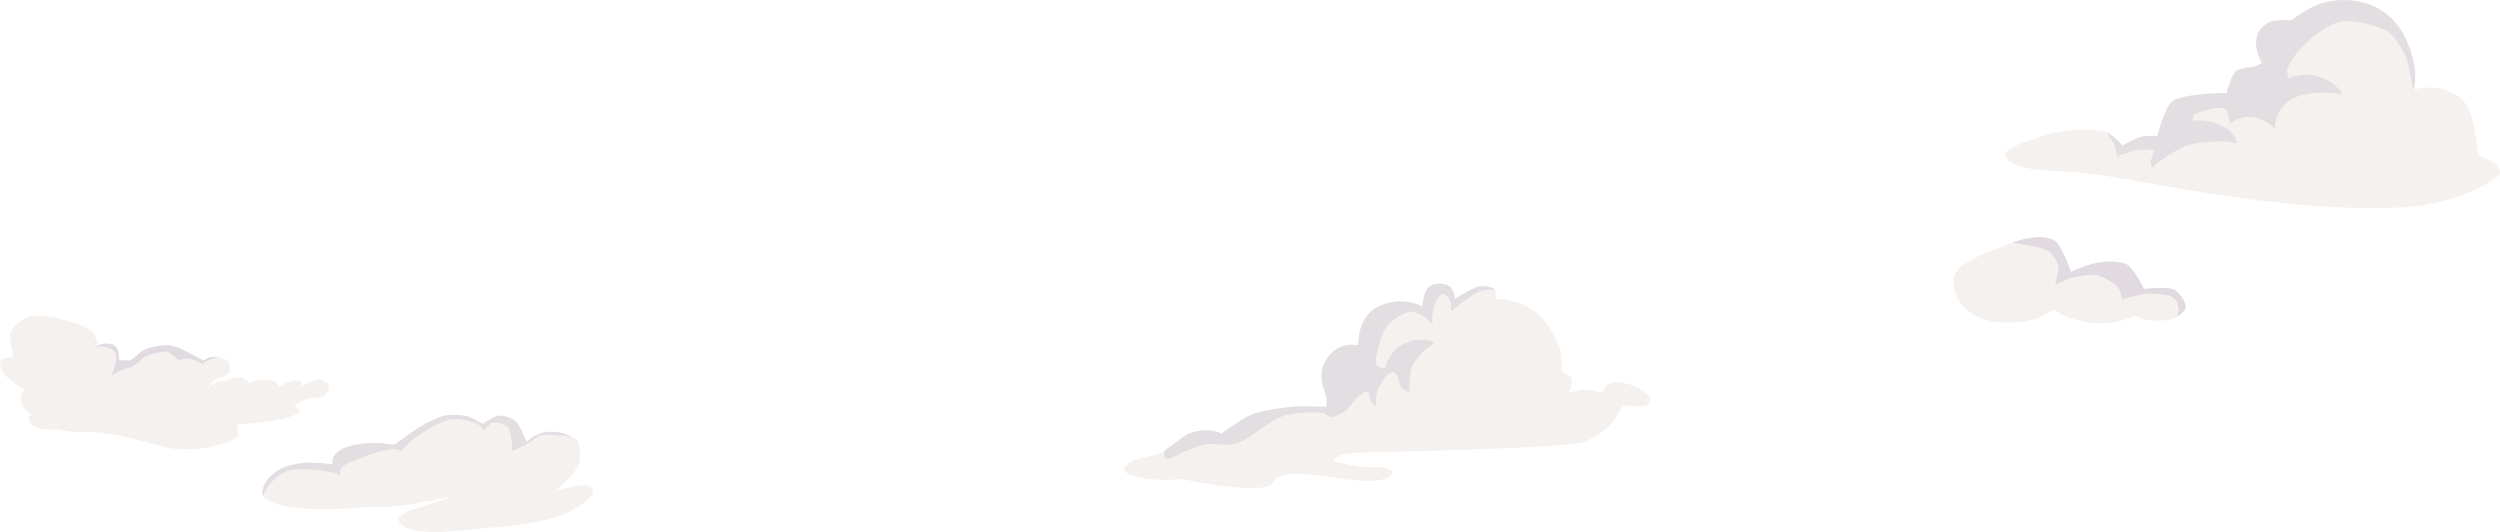
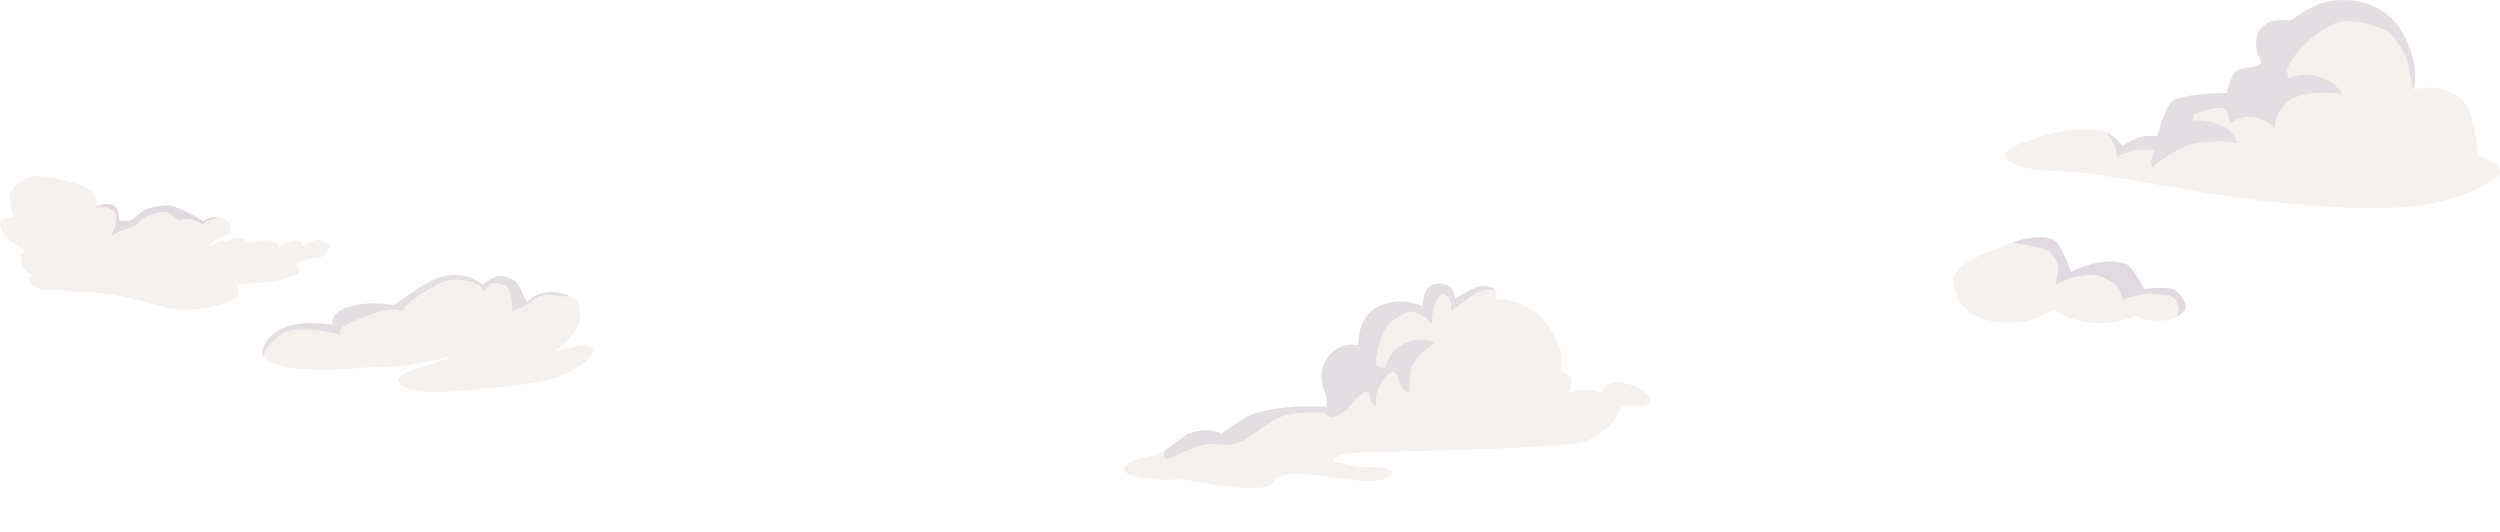
<svg xmlns="http://www.w3.org/2000/svg" version="1.1" id="Layer_1" x="0px" y="0px" width="1181.6px" height="251.2px" viewBox="0 0 1181.6 251.2" enable-background="new 0 0 1181.6 251.2" xml:space="preserve">
-   <path opacity="0.9" fill="#F4EFED" d="M978.8,128.8c0,0-4.3-12.8-7.9-14.9c-3.7-2.2-13.2-1.6-17.3,0c-7.8,3.1-29.8,9.4-30.2,17.8  c-0.5,11.3,7.1,15.2,8.9,16.6c6.6,4.9,20.2,4.9,28.2,2.9c5-1.3,10.3-5.1,10.3-5.1s3.7,2.7,5.1,3.3c19.4,7.7,33.2-0.3,33.2-0.3  s5.3,3.6,15.7,2.1c3.8-0.5,7.5-4,8-5.6c0.7-2.4-3-7.2-5.1-8.4c-3.1-1.8-14.5-0.5-14.5-0.5s-5.1-10.3-8.4-11.7  C993.6,120.3,978.8,128.8,978.8,128.8z" />
+   <path opacity="0.9" fill="#F4EFED" enable-background="new    " d="M978.8,128.8c0,0-4.3-12.8-7.9-14.9c-3.7-2.2-13.2-1.6-17.3,0  c-7.8,3.1-29.8,9.4-30.2,17.8c-0.5,11.3,7.1,15.2,8.9,16.6c6.6,4.9,20.2,4.9,28.2,2.9c5-1.3,10.3-5.1,10.3-5.1s3.7,2.7,5.1,3.3  c19.4,7.7,33.2-0.3,33.2-0.3s5.3,3.6,15.7,2.1c3.8-0.5,7.5-4,8-5.6c0.7-2.4-3-7.2-5.1-8.4c-3.1-1.8-14.5-0.5-14.5-0.5  s-5.1-10.3-8.4-11.7C993.6,120.3,978.8,128.8,978.8,128.8z" />
  <path fill="#E1DBE1" d="M1033,145.6c0.8-2.3-3.1-7.4-5.2-8.6c-3.1-1.8-14.5-0.5-14.5-0.5s-5-10.4-8.4-11.7  c-11.3-4.1-26.1,3.7-26.1,3.7s-4.3-12.8-7.9-14.9c-5.8-3.4-15.9-0.4-19.9,1.1c0,0,15.5,2.1,17.9,4.4c2.1,2,4.6,6.1,3.9,8.9  c-0.9,3.4-1.4,6.7-1.4,6.7s5.4-2.7,7.3-3.3c3-0.8,9.3-1.8,12.3-1.3c2.7,0.5,7.7,3.3,9.6,5.1c1.5,1.4,2.5,6.2,2.5,6.2s6.1-1.6,7.6-2  c1.3-0.4,4.1-0.7,5.4-0.6c1.9,0.1,8.3,0.3,10,1.2c1.1,0.6,2.8,2,3.1,3.3c0.9,3.9,0.4,3.4-0.2,6.2  C1028.9,149.6,1032.1,148.2,1033,145.6z" />
-   <path opacity="0.87" fill="#F4EFED" d="M1140.5,42.4c0,0,16.4-5,25.4,7.3c3.6,5,5.5,23.9,5.5,23.9s7.4,2.6,9,4.5  c0.7,0.9,1.7,3.3,1.2,4.3c-0.7,1.4-18.5,14.2-46.3,15.6c-59.2,3-125.5-14-152.6-16.5c-9-0.8-32.4-0.2-34.8-7.6  c-1.5-4.7,13-7.6,17.5-9.5c7-3,23.1-4.3,30.3-1.9c2.4,0.8,7.6,6.4,7.6,6.4s7.3-3.9,10-4.5c1.7-0.4,6.9,0,6.9,0s3.4-13.6,6.9-16.4  c5.1-4,25.8-4,25.8-4s2.3-8.6,4.5-10.4c1.7-1.5,8.9-2.1,8.9-2.1l3.4-1.7c0,0-8.1-13,3.1-19.2c3.1-1.7,10.7-0.9,10.7-0.9  s8.3-6.7,15.4-8.5c10.7-2.8,31.8-2,40.1,21.6C1143.6,36.3,1140.5,42.4,1140.5,42.4z" />
-   <path opacity="0.9" fill="#E1DBE1" d="M995.7,62.6c2.4,0.8,7.5,6.1,7.5,6.1s6.9-3.7,9.6-4.3c1.7-0.4,6.8,0,6.8,0s3.4-13.6,6.9-16.4  c5.1-4,25.8-4,25.8-4s2.3-8.6,4.5-10.4c1.7-1.5,8.9-2.1,8.9-2.1l3.4-1.7c0,0-8.1-13,3.1-19.2c3.1-1.7,10.7-0.9,10.7-0.9  s8.3-6.7,15.4-8.5c10.7-2.8,32-2.2,40.5,21.3c4.9,13.8,1.7,19.9,1.7,19.9s-1.9-12-3.4-15.6c-1.4-3.4-5.4-9.9-8.5-11.9  c-5.1-3.2-17.9-6.1-23.6-4.4c-7.9,2.3-22,14.5-24,22.4c-0.3,1,0.7,4.1,0.7,4.1s6-2.8,12.6-1.2c10.1,2.5,12.8,8.7,12.8,8.7  s-10.8-2.1-20.1,0.7c-12,3.7-11.9,15.6-11.9,15.6s-3.8-4.2-9.2-5.3c-6.9-1.4-11.9,3-11.9,3s-0.9-6.2-2.5-7.1  c-3.2-1.9-14.6,2.7-14.6,2.7l-0.7,3c0,0,6.9-1.4,15.1,3c5,2.7,6.2,7.6,6.2,7.6s-4.4-0.8-5.9-0.9c-4.7-0.2-14.4,0.6-18.8,2.2  c-3.8,1.3-13.9,8.5-13.9,8.5l-1.8,2l-0.5-3.6l1.6-5.1c0,0-7-0.3-9.2,0.2c-1.8,0.4-8.4,2.8-8.4,2.8s-0.7-4.8-1.6-6.2  C998.1,66.2,995.7,62.6,995.7,62.6z" />
-   <path opacity="0.9" fill="#F4EFED" d="M27.5,202.8c0,0-6.8,1-10.8-1.1c-1-0.5-2.6-0.7-3.2-4.4c-0.1-0.5,1.8-0.9,1.8-0.9  s-2.9-1.4-4.7-5.1c-2.4-5,1.1-6.8,1.1-6.8s-8.2-5.3-9.9-8c-1-1.6-2.5-4.4-1.5-6.1c0.8-1.4,6.1-1.6,6.1-1.6s-2.3-9-1.5-11.5  c0.9-2.7,5.4-6.3,8-7.3c4.2-1.7,13,0.1,17.4,1.2c3.8,1,11.2,3,13.7,6c0.9,1.1,2.3,6.1,2.3,6.1s5.4-2.6,8.7,0.9c1.1,1.1,1.4,6,1.4,6  s4.2,0.5,5.3,0c1.9-1,4.8-4.1,6.8-5c3.2-1.3,9-2.5,12.4-1.9c4.1,0.7,15.3,7.2,15.3,7.2s2.2-2.4,6.8-1.7c1.2,0.2,4.6,1.1,5.2,2.2  c0.7,1.2,0.6,4.1-0.1,5.3c-1.2,1.9-6.8,2.4-7.8,4.4c-0.5,1-2.5,2.9-2.5,2.9s4.1-2.8,5.1-3.2c2.4-1,3.6,0.3,4.4-0.3  c1.8-1.4,4.9-2.1,7.1-1.5c0.8,0.2,3.4,2.4,3.4,2.4s3.2-1.5,6.9-1.5c7.3,0,7,3.3,7,3.3s2.9-1.7,4-2c1.6-0.5,5.2-1.6,6.5-0.6  c0.5,0.3,0.6,2.3,0.6,2.3s5.9-3.5,8.1-3.2c1.4,0.1,4.4,1.7,4.7,3.1c0.3,1.2-1.2,3.6-2.2,4.3c-2,1.6-7.8,1.3-10,2.5  c-0.8,0.4-4.4,2.3-4.4,2.3s3,2.1,2.7,2.7c-0.7,1.7-4.8,2.8-6.5,3.4c-5.6,1.8-23.4,3.1-23.4,3.1s1.3,4.1,0.6,5.2  c-1.8,3.1-13.3,5.4-13.3,5.4s-9.3,2-18.1,0.6c-5.8-0.9-28.3-8.7-42.1-7.7C32.6,204.5,27.5,202.8,27.5,202.8z" />
-   <path fill="#E1DBE1" d="M46.3,163.3c0,0,5.4-2.6,8.7,0.9c1.1,1.1,1.4,6,1.4,6s4.2,0.5,5.3,0c1.9-1,4.8-4.1,6.8-5  c3.2-1.3,9-2.5,12.4-1.9c4.1,0.7,15.3,7.2,15.3,7.2s2.2-2.4,6.8-1.7c0,0-4.5,1.3-5.8,2.1c-0.4,0.2-1.3,1.3-1.3,1.3s-1-1.2-5.6-2.4  c-3-0.8-6.1,0.4-6.1,0.4s-3.8-3.8-5.5-4c-2.3-0.3-7.5,1.2-9.7,2.1c-1.4,0.6-4.8,4.4-6.4,4.9c-1,0.3-4.4,1.6-5.5,1.9  c-0.7,0.2-4.6,2.5-4.6,2.5s1.8-4,2.1-5.4c0.3-1.1,0.4-3.3,0.2-4.4c-0.3-1-0.4-2.1-3-3.2c-4.7-1.9-6.9,0.1-6.9,0.1L46.3,163.3  L46.3,163.3z" />
-   <path opacity="0.9" fill="#F4EFED" d="M124.3,234.2c7.2,10.4,51.4,5.2,51.4,5.2s7.1,0.8,18.1-1c0.6-0.1,20.1-3.8,20.1-3.8  s-2.7,0.9-3.6,1.3c-4.3,1.7-15.5,5-15.5,5s-6,2.3-6.5,4.1c-0.3,1.1,1.4,3.2,2.4,3.8c8.7,4.9,29.9,1.5,39.8,0.7  c9.2-0.7,28-2.7,36.4-6.6c3.9-1.8,12.6-6.6,13.4-10.8c0.1-0.7-0.8-2-1.4-2.3c-3.7-1.8-16.3,2.3-16.3,2.3s9.6-8.6,10.9-12.5  c0.9-2.8,1.2-11-1.4-12.3c-10.6-5.4-18.9-2.9-22.7,1.5c-0.6,0.8-3.5-8.1-5.8-9.8c-2.5-1.8-7-3.3-9.8-1.9c-1.3,0.6-5.5,3.4-5.5,3.4  s-5.2-3.4-8.5-3.9c-9.5-1.5-12.2,0.9-16.6,2.7c-4.6,1.9-16.7,11-16.7,11s-7.4-1.3-14.3-0.6c-17.5,1.8-14.9,9.8-14.9,9.8  s-9.7-1-12.9-0.7c-10.3,1-14.1,3.8-17.3,7.2C125.6,227.6,123.1,232.4,124.3,234.2z" />
-   <path opacity="0.9" fill="#E1DBE1" d="M270.2,206.4c-8.8-4.4-17.1-2.1-20.9,2.3c-0.6,0.8-3.5-8.1-5.8-9.8c-2.5-1.8-7-3.3-9.8-1.9  c-1.3,0.6-5.5,3.4-5.5,3.4s-5.2-3.4-8.5-3.9c-9.5-1.5-12.2,0.9-16.6,2.7c-4.6,1.9-16.7,11-16.7,11s-7.4-1.3-14.3-0.6  c-17.5,1.8-14.9,9.8-14.9,9.8s-9.7-1-12.9-0.7c-10.3,1-14.1,3.8-17.3,7.2c-1.5,1.6-4,6.5-2.7,8.2c0,0,4.8-10.6,13.5-12  c5.3-0.9,15.5,0.2,20.7,1.4c0.7,0.2,2.4,1.3,2.4,1.3s-0.4-2.4,0-3.1c1.3-2.2,6.4-4,8.8-5c4.1-1.7,12.7-4.7,17.2-4.5  c0.8,0,2.9,1,2.9,1s2.8-3.5,4-4.5c4.3-3.4,13.9-9.7,19.4-10.5c3.5-0.5,10.9,0.9,13.7,2.9c0.6,0.4,1.5,2.6,1.5,2.6s3.1-3.6,4.6-4  c1.8-0.4,5.8,0.9,7,2.2c1.9,2.2,2.2,11.3,2.2,11.3s5.2-2.4,6.9-3.3c1.8-1,5-3.8,7-4.3C260.1,205.1,270.2,206.4,270.2,206.4z" />
-   <path opacity="0.9" fill="#F4EFED" d="M779.9,187.7c-0.2-1-7.4-7-15.9-7c-4,0-5.6,2.5-5.6,2.5l-0.9,2.5c0,0-5.5-1.5-7.4-1.6  c-1.8-0.1-7.2,1.1-7.2,1.1h-1.2c0,0,1.8-4.8,1.2-6.2c-0.6-1.4-5-3.6-5-3.6s1-7.6-1.4-12.7c-6.1-13.1-10.2-15-15.4-18  c-5.9-3.4-14.4-3.4-14.4-3.4s0.7-3.5,0-4.3c-1.1-1.4-5.2-1.9-7-1.7c-3.3,0.4-12,6-12,6s-0.1-5.5-4.1-6.7c-7.6-2.1-9.7,2.5-10.2,4.5  c-1.1,4.2-1.1,5.8-1.1,5.8s-8.9-5.3-20.4-0.2c-10.6,4.7-9.8,18.5-9.8,18.5s-9.7-2.2-15.1,6.7c-4.8,7.9-1,13.4,0,17.8  c0.3,1.1,0,4.6,0,4.6s-12.4-0.4-16.6,0c-4.9,0.5-14.7,2-19.2,3.8c-3.8,1.5-13.9,8.9-13.9,8.9s-5.3-3.7-15.6,0  c-2.6,0.9-6.7,4.7-8.9,6.2c-1.1,0.8-3.3,2.6-4.6,3.1c-3.4,1.5-11.3,2.1-14.3,4.3c-1.1,0.8-3.1,2.4-2.5,3.6c1.4,3.2,9.8,3.8,13.2,4.3  c3.6,0.6,14.6,0,14.6,0s31.3,6.8,40.8,3.1c1.2-0.5,2.4-3.2,3.6-3.8c11.5-6,40.2,5.4,52,0c0.8-0.4,2.6-1.8,2.3-2.6  c-1.3-3.7-11.7-1.9-15.6-2.6c-3.1-0.6-12.5-2.6-12.5-2.6s2.2-2.3,3.1-2.6c4.3-1.6,13.1-1.6,17.7-1.7c24.3-0.5,89.7-2.3,97.5-4.6  c4.4-1.3,11.3-6.3,14.2-9.8c1.4-1.6,4.6-7.2,4.6-7.2s2.3-0.5,3.1-0.5c2.1,0,6.6,0.8,8.4-0.2C779.3,190.9,780.1,188.7,779.9,187.7z" />
-   <path opacity="0.9" fill="#E1DBE1" d="M561.6,205c10.3-3.7,15.6,0,15.6,0s10.1-7.3,13.9-8.9c4.5-1.8,14.3-3.4,19.2-3.8  c4.1-0.4,16.6,0,16.6,0s0.3-3.5,0-4.6c-1-4.3-4.8-9.8,0-17.8c5.4-9,15.1-6.7,15.1-6.7s-0.7-13.8,9.8-18.5  c11.5-5.1,20.4,0.2,20.4,0.2s0-1.6,1.1-5.8c0.5-2,2.6-6.6,10.2-4.5c4,1.1,4.1,6.7,4.1,6.7s8.7-5.6,12-6c1.8-0.2,5.9,0.3,7,1.7  c0,0-4.9-0.1-6.4,0.4c-1.9,0.6-5.3,2.9-7,4c-1.2,0.8-7.5,5.8-7.5,5.8s1.6-5-2.9-8c-1-0.7-2.1,0.4-2.9,1.3c-1.6,1.7-2.7,6.6-3,9  c-0.2,1.1,0.2,4.3,0.2,4.3s-2.8-3.4-4-4.2c-1.4-0.9-4.6-2.5-6.2-2.4c-3.3,0.3-9.1,4.2-11.2,6.7c-2.3,2.8-4.4,10-5,13.6  c-0.2,1.3-0.7,4.4,0.2,5.4c0.6,0.8,3.7,1.1,3.7,1.1s0.7-2.5,1.1-3.2c0.9-1.5,2.6-4.5,3.8-5.8c1.8-1.7,6.5-3.7,9-4.2  c2-0.4,6.3-0.4,8.2,0.5c0.4,0.2,1.1,1.3,1.1,1.3s-2.9,1.5-3.7,2.2c-2,1.8-5.7,5.9-6.7,8.3c-1,2.3-1.2,7.5-1.3,10.1  c0,0.6,0.2,2.6,0.2,2.6s-3-1.6-3.7-2.4c-1.4-1.6-1.7-6.8-3.7-7.5c-0.8-0.3-2.5,0.7-3.2,1.3c-1.8,1.5-4,5.7-4.8,7.8  c-0.4,1.1-0.6,3.5-0.6,4.6c0,0.6,0.2,2.4,0.2,2.4s-1.4-0.9-1.8-1.3c-0.7-0.8-1.9-5.4-2.2-5.6c-1.7-0.9-5,3-6.4,4.3  c-1.2,1-2.7,3.9-4,4.8c-1.6,1.2-5.4,3-7.4,2.9c-0.9-0.1-2.2-1.6-3-1.8c-4.5-1.1-14.1-0.1-18.6,1.1c-2.3,0.6-6.6,3.2-8.6,4.5  c-2.6,1.6-7.4,5.5-10.1,6.9c-1.4,0.7-4.4,2-5.9,2.2c-1.5,0.3-4.4,0-5.9,0c-1.7,0-5.2-0.3-6.9,0c-2.7,0.5-7.8,2.7-10.3,3.6  c-2.2,0.8-6.9,4.4-8.8,3c-0.8-0.6,0-3.8,0-3.8L561.6,205z" />
+   <path opacity="0.87" fill="#F4EFED" enable-background="new    " d="M1140.5,42.4c0,0,16.4-5,25.4,7.3c3.6,5,5.5,23.9,5.5,23.9  s7.4,2.6,9,4.5c0.7,0.9,1.7,3.3,1.2,4.3c-0.7,1.4-18.5,14.2-46.3,15.6c-59.2,3-125.5-14-152.6-16.5c-9-0.8-32.4-0.2-34.8-7.6  c-1.5-4.7,13-7.6,17.5-9.5c7-3,23.1-4.3,30.3-1.9c2.4,0.8,7.6,6.4,7.6,6.4s7.3-3.9,10-4.5c1.7-0.4,6.9,0,6.9,0s3.4-13.6,6.9-16.4  c5.1-4,25.8-4,25.8-4s2.3-8.6,4.5-10.4c1.7-1.5,8.9-2.1,8.9-2.1l3.4-1.7c0,0-8.1-13,3.1-19.2c3.1-1.7,10.7-0.9,10.7-0.9  s8.3-6.7,15.4-8.5c10.7-2.8,31.8-2,40.1,21.6C1143.6,36.3,1140.5,42.4,1140.5,42.4z" />
+   <path opacity="0.9" fill="#E1DBE1" enable-background="new    " d="M995.7,62.6c2.4,0.8,7.5,6.1,7.5,6.1s6.9-3.7,9.6-4.3  c1.7-0.4,6.8,0,6.8,0s3.4-13.6,6.9-16.4c5.1-4,25.8-4,25.8-4s2.3-8.6,4.5-10.4c1.7-1.5,8.9-2.1,8.9-2.1l3.4-1.7c0,0-8.1-13,3.1-19.2  c3.1-1.7,10.7-0.9,10.7-0.9s8.3-6.7,15.4-8.5c10.7-2.8,32-2.2,40.5,21.3c4.9,13.8,1.7,19.9,1.7,19.9s-1.9-12-3.4-15.6  c-1.4-3.4-5.4-9.9-8.5-11.9c-5.1-3.2-17.9-6.1-23.6-4.4c-7.9,2.3-22,14.5-24,22.4c-0.3,1,0.7,4.1,0.7,4.1s6-2.8,12.6-1.2  c10.1,2.5,12.8,8.7,12.8,8.7s-10.8-2.1-20.1,0.7c-12,3.7-11.9,15.6-11.9,15.6s-3.8-4.2-9.2-5.3c-6.9-1.4-11.9,3-11.9,3  s-0.9-6.2-2.5-7.1c-3.2-1.9-14.6,2.7-14.6,2.7l-0.7,3c0,0,6.9-1.4,15.1,3c5,2.7,6.2,7.6,6.2,7.6s-4.4-0.8-5.9-0.9  c-4.7-0.2-14.4,0.6-18.8,2.2c-3.8,1.3-13.9,8.5-13.9,8.5l-1.8,2l-0.5-3.6l1.6-5.1c0,0-7-0.3-9.2,0.2c-1.8,0.4-8.4,2.8-8.4,2.8  s-0.7-4.8-1.6-6.2C998.1,66.2,995.7,62.6,995.7,62.6z" />
+   <path opacity="0.9" fill="#F4EFED" enable-background="new    " d="M27.5,136.8c0,0-6.8,1-10.8-1.1c-1-0.5-2.6-0.7-3.2-4.4  c-0.1-0.5,1.8-0.9,1.8-0.9s-2.9-1.4-4.7-5.1c-2.4-5,1.1-6.8,1.1-6.8s-8.2-5.3-9.9-8c-1-1.6-2.5-4.4-1.5-6.1c0.8-1.4,6.1-1.6,6.1-1.6  s-2.3-9-1.5-11.5c0.9-2.7,5.4-6.3,8-7.3c4.2-1.7,13,0.1,17.4,1.2c3.8,1,11.2,3,13.7,6c0.9,1.1,2.3,6.1,2.3,6.1s5.4-2.6,8.7,0.9  c1.1,1.1,1.4,6,1.4,6s4.2,0.5,5.3,0c1.9-1,4.8-4.1,6.8-5c3.2-1.3,9-2.5,12.4-1.9c4.1,0.7,15.3,7.2,15.3,7.2s2.2-2.4,6.8-1.7  c1.2,0.2,4.6,1.1,5.2,2.2c0.7,1.2,0.6,4.1-0.1,5.3c-1.2,1.9-6.8,2.4-7.8,4.4c-0.5,1-2.5,2.9-2.5,2.9s4.1-2.8,5.1-3.2  c2.4-1,3.6,0.3,4.4-0.3c1.8-1.4,4.9-2.1,7.1-1.5c0.8,0.2,3.4,2.4,3.4,2.4s3.2-1.5,6.9-1.5c7.3,0,7,3.3,7,3.3s2.9-1.7,4-2  c1.6-0.5,5.2-1.6,6.5-0.6c0.5,0.3,0.6,2.3,0.6,2.3s5.9-3.5,8.1-3.2c1.4,0.1,4.4,1.7,4.7,3.1c0.3,1.2-1.2,3.6-2.2,4.3  c-2,1.6-7.8,1.3-10,2.5c-0.8,0.4-4.4,2.3-4.4,2.3s3,2.1,2.7,2.7c-0.7,1.7-4.8,2.8-6.5,3.4c-5.6,1.8-23.4,3.1-23.4,3.1  s1.3,4.1,0.6,5.2c-1.8,3.1-13.3,5.4-13.3,5.4s-9.3,2-18.1,0.6c-5.8-0.9-28.3-8.7-42.1-7.7C32.6,138.5,27.5,136.8,27.5,136.8z" />
+   <path fill="#E1DBE1" d="M46.3,97.3c0,0,5.4-2.6,8.7,0.9c1.1,1.1,1.4,6,1.4,6s4.2,0.5,5.3,0c1.9-1,4.8-4.1,6.8-5  c3.2-1.3,9-2.5,12.4-1.9c4.1,0.7,15.3,7.2,15.3,7.2s2.2-2.4,6.8-1.7c0,0-4.5,1.3-5.8,2.1c-0.4,0.2-1.3,1.3-1.3,1.3s-1-1.2-5.6-2.4  c-3-0.8-6.1,0.4-6.1,0.4s-3.8-3.8-5.5-4c-2.3-0.3-7.5,1.2-9.7,2.1c-1.4,0.6-4.8,4.4-6.4,4.9c-1,0.3-4.4,1.6-5.5,1.9  c-0.7,0.2-4.6,2.5-4.6,2.5s1.8-4,2.1-5.4c0.3-1.1,0.4-3.3,0.2-4.4c-0.3-1-0.4-2.1-3-3.2c-4.7-1.9-6.9,0.1-6.9,0.1L46.3,97.3  L46.3,97.3z" />
+   <path opacity="0.9" fill="#F4EFED" enable-background="new    " d="M124.3,168.2c7.2,10.4,51.4,5.2,51.4,5.2s7.1,0.8,18.1-1  c0.6-0.1,20.1-3.8,20.1-3.8s-2.7,0.9-3.6,1.3c-4.3,1.7-15.5,5-15.5,5s-6,2.3-6.5,4.1c-0.3,1.1,1.4,3.2,2.4,3.8  c8.7,4.9,29.9,1.5,39.8,0.7c9.2-0.7,28-2.7,36.4-6.6c3.9-1.8,12.6-6.6,13.4-10.8c0.1-0.7-0.8-2-1.4-2.3c-3.7-1.8-16.3,2.3-16.3,2.3  s9.6-8.6,10.9-12.5c0.9-2.8,1.2-11-1.4-12.3c-10.6-5.4-18.9-2.9-22.7,1.5c-0.6,0.8-3.5-8.1-5.8-9.8c-2.5-1.8-7-3.3-9.8-1.9  c-1.3,0.6-5.5,3.4-5.5,3.4s-5.2-3.4-8.5-3.9c-9.5-1.5-12.2,0.9-16.6,2.7c-4.6,1.9-16.7,11-16.7,11s-7.4-1.3-14.3-0.6  c-17.5,1.8-14.9,9.8-14.9,9.8s-9.7-1-12.9-0.7c-10.3,1-14.1,3.8-17.3,7.2C125.6,161.6,123.1,166.4,124.3,168.2z" />
+   <path opacity="0.9" fill="#E1DBE1" enable-background="new    " d="M270.2,140.4c-8.8-4.4-17.1-2.1-20.9,2.3  c-0.6,0.8-3.5-8.1-5.8-9.8c-2.5-1.8-7-3.3-9.8-1.9c-1.3,0.6-5.5,3.4-5.5,3.4s-5.2-3.4-8.5-3.9c-9.5-1.5-12.2,0.9-16.6,2.7  c-4.6,1.9-16.7,11-16.7,11s-7.4-1.3-14.3-0.6c-17.5,1.8-14.9,9.8-14.9,9.8s-9.7-1-12.9-0.7c-10.3,1-14.1,3.8-17.3,7.2  c-1.5,1.6-4,6.5-2.7,8.2c0,0,4.8-10.6,13.5-12c5.3-0.9,15.5,0.2,20.7,1.4c0.7,0.2,2.4,1.3,2.4,1.3s-0.4-2.4,0-3.1  c1.3-2.2,6.4-4,8.8-5c4.1-1.7,12.7-4.7,17.2-4.5c0.8,0,2.9,1,2.9,1s2.8-3.5,4-4.5c4.3-3.4,13.9-9.7,19.4-10.5  c3.5-0.5,10.9,0.9,13.7,2.9c0.6,0.4,1.5,2.6,1.5,2.6s3.1-3.6,4.6-4c1.8-0.4,5.8,0.9,7,2.2c1.9,2.2,2.2,11.3,2.2,11.3  s5.2-2.4,6.9-3.3c1.8-1,5-3.8,7-4.3C260.1,139.1,270.2,140.4,270.2,140.4z" />
+   <path opacity="0.9" fill="#F4EFED" enable-background="new    " d="M779.9,187.7c-0.2-1-7.4-7-15.9-7c-4,0-5.6,2.5-5.6,2.5l-0.9,2.5  c0,0-5.5-1.5-7.4-1.6c-1.8-0.1-7.2,1.1-7.2,1.1h-1.2c0,0,1.8-4.8,1.2-6.2s-5-3.6-5-3.6s1-7.6-1.4-12.7c-6.1-13.1-10.2-15-15.4-18  c-5.9-3.4-14.4-3.4-14.4-3.4s0.7-3.5,0-4.3c-1.1-1.4-5.2-1.9-7-1.7c-3.3,0.4-12,6-12,6s-0.1-5.5-4.1-6.7c-7.6-2.1-9.7,2.5-10.2,4.5  c-1.1,4.2-1.1,5.8-1.1,5.8s-8.9-5.3-20.4-0.2c-10.6,4.7-9.8,18.5-9.8,18.5s-9.7-2.2-15.1,6.7c-4.8,7.9-1,13.4,0,17.8  c0.3,1.1,0,4.6,0,4.6s-12.4-0.4-16.6,0c-4.9,0.5-14.7,2-19.2,3.8c-3.8,1.5-13.9,8.9-13.9,8.9s-5.3-3.7-15.6,0  c-2.6,0.9-6.7,4.7-8.9,6.2c-1.1,0.8-3.3,2.6-4.6,3.1c-3.4,1.5-11.3,2.1-14.3,4.3c-1.1,0.8-3.1,2.4-2.5,3.6c1.4,3.2,9.8,3.8,13.2,4.3  c3.6,0.6,14.6,0,14.6,0s31.3,6.8,40.8,3.1c1.2-0.5,2.4-3.2,3.6-3.8c11.5-6,40.2,5.4,52,0c0.8-0.4,2.6-1.8,2.3-2.6  c-1.3-3.7-11.7-1.9-15.6-2.6c-3.1-0.6-12.5-2.6-12.5-2.6s2.2-2.3,3.1-2.6c4.3-1.6,13.1-1.6,17.7-1.7c24.3-0.5,89.7-2.3,97.5-4.6  c4.4-1.3,11.3-6.3,14.2-9.8c1.4-1.6,4.6-7.2,4.6-7.2s2.3-0.5,3.1-0.5c2.1,0,6.6,0.8,8.4-0.2C779.3,190.9,780.1,188.7,779.9,187.7z" />
+   <path opacity="0.9" fill="#E1DBE1" enable-background="new    " d="M561.6,205c10.3-3.7,15.6,0,15.6,0s10.1-7.3,13.9-8.9  c4.5-1.8,14.3-3.4,19.2-3.8c4.1-0.4,16.6,0,16.6,0s0.3-3.5,0-4.6c-1-4.3-4.8-9.8,0-17.8c5.4-9,15.1-6.7,15.1-6.7s-0.7-13.8,9.8-18.5  c11.5-5.1,20.4,0.2,20.4,0.2s0-1.6,1.1-5.8c0.5-2,2.6-6.6,10.2-4.5c4,1.1,4.1,6.7,4.1,6.7s8.7-5.6,12-6c1.8-0.2,5.9,0.3,7,1.7  c0,0-4.9-0.1-6.4,0.4c-1.9,0.6-5.3,2.9-7,4c-1.2,0.8-7.5,5.8-7.5,5.8s1.6-5-2.9-8c-1-0.7-2.1,0.4-2.9,1.3c-1.6,1.7-2.7,6.6-3,9  c-0.2,1.1,0.2,4.3,0.2,4.3s-2.8-3.4-4-4.2c-1.4-0.9-4.6-2.5-6.2-2.4c-3.3,0.3-9.1,4.2-11.2,6.7c-2.3,2.8-4.4,10-5,13.6  c-0.2,1.3-0.7,4.4,0.2,5.4c0.6,0.8,3.7,1.1,3.7,1.1s0.7-2.5,1.1-3.2c0.9-1.5,2.6-4.5,3.8-5.8c1.8-1.7,6.5-3.7,9-4.2  c2-0.4,6.3-0.4,8.2,0.5c0.4,0.2,1.1,1.3,1.1,1.3s-2.9,1.5-3.7,2.2c-2,1.8-5.7,5.9-6.7,8.3c-1,2.3-1.2,7.5-1.3,10.1  c0,0.6,0.2,2.6,0.2,2.6s-3-1.6-3.7-2.4c-1.4-1.6-1.7-6.8-3.7-7.5c-0.8-0.3-2.5,0.7-3.2,1.3c-1.8,1.5-4,5.7-4.8,7.8  c-0.4,1.1-0.6,3.5-0.6,4.6c0,0.6,0.2,2.4,0.2,2.4s-1.4-0.9-1.8-1.3c-0.7-0.8-1.9-5.4-2.2-5.6c-1.7-0.9-5,3-6.4,4.3  c-1.2,1-2.7,3.9-4,4.8c-1.6,1.2-5.4,3-7.4,2.9c-0.9-0.1-2.2-1.6-3-1.8c-4.5-1.1-14.1-0.1-18.6,1.1c-2.3,0.6-6.6,3.2-8.6,4.5  c-2.6,1.6-7.4,5.5-10.1,6.9c-1.4,0.7-4.4,2-5.9,2.2c-1.5,0.3-4.4,0-5.9,0c-1.7,0-5.2-0.3-6.9,0c-2.7,0.5-7.8,2.7-10.3,3.6  c-2.2,0.8-6.9,4.4-8.8,3c-0.8-0.6,0-3.8,0-3.8L561.6,205z" />
</svg>
